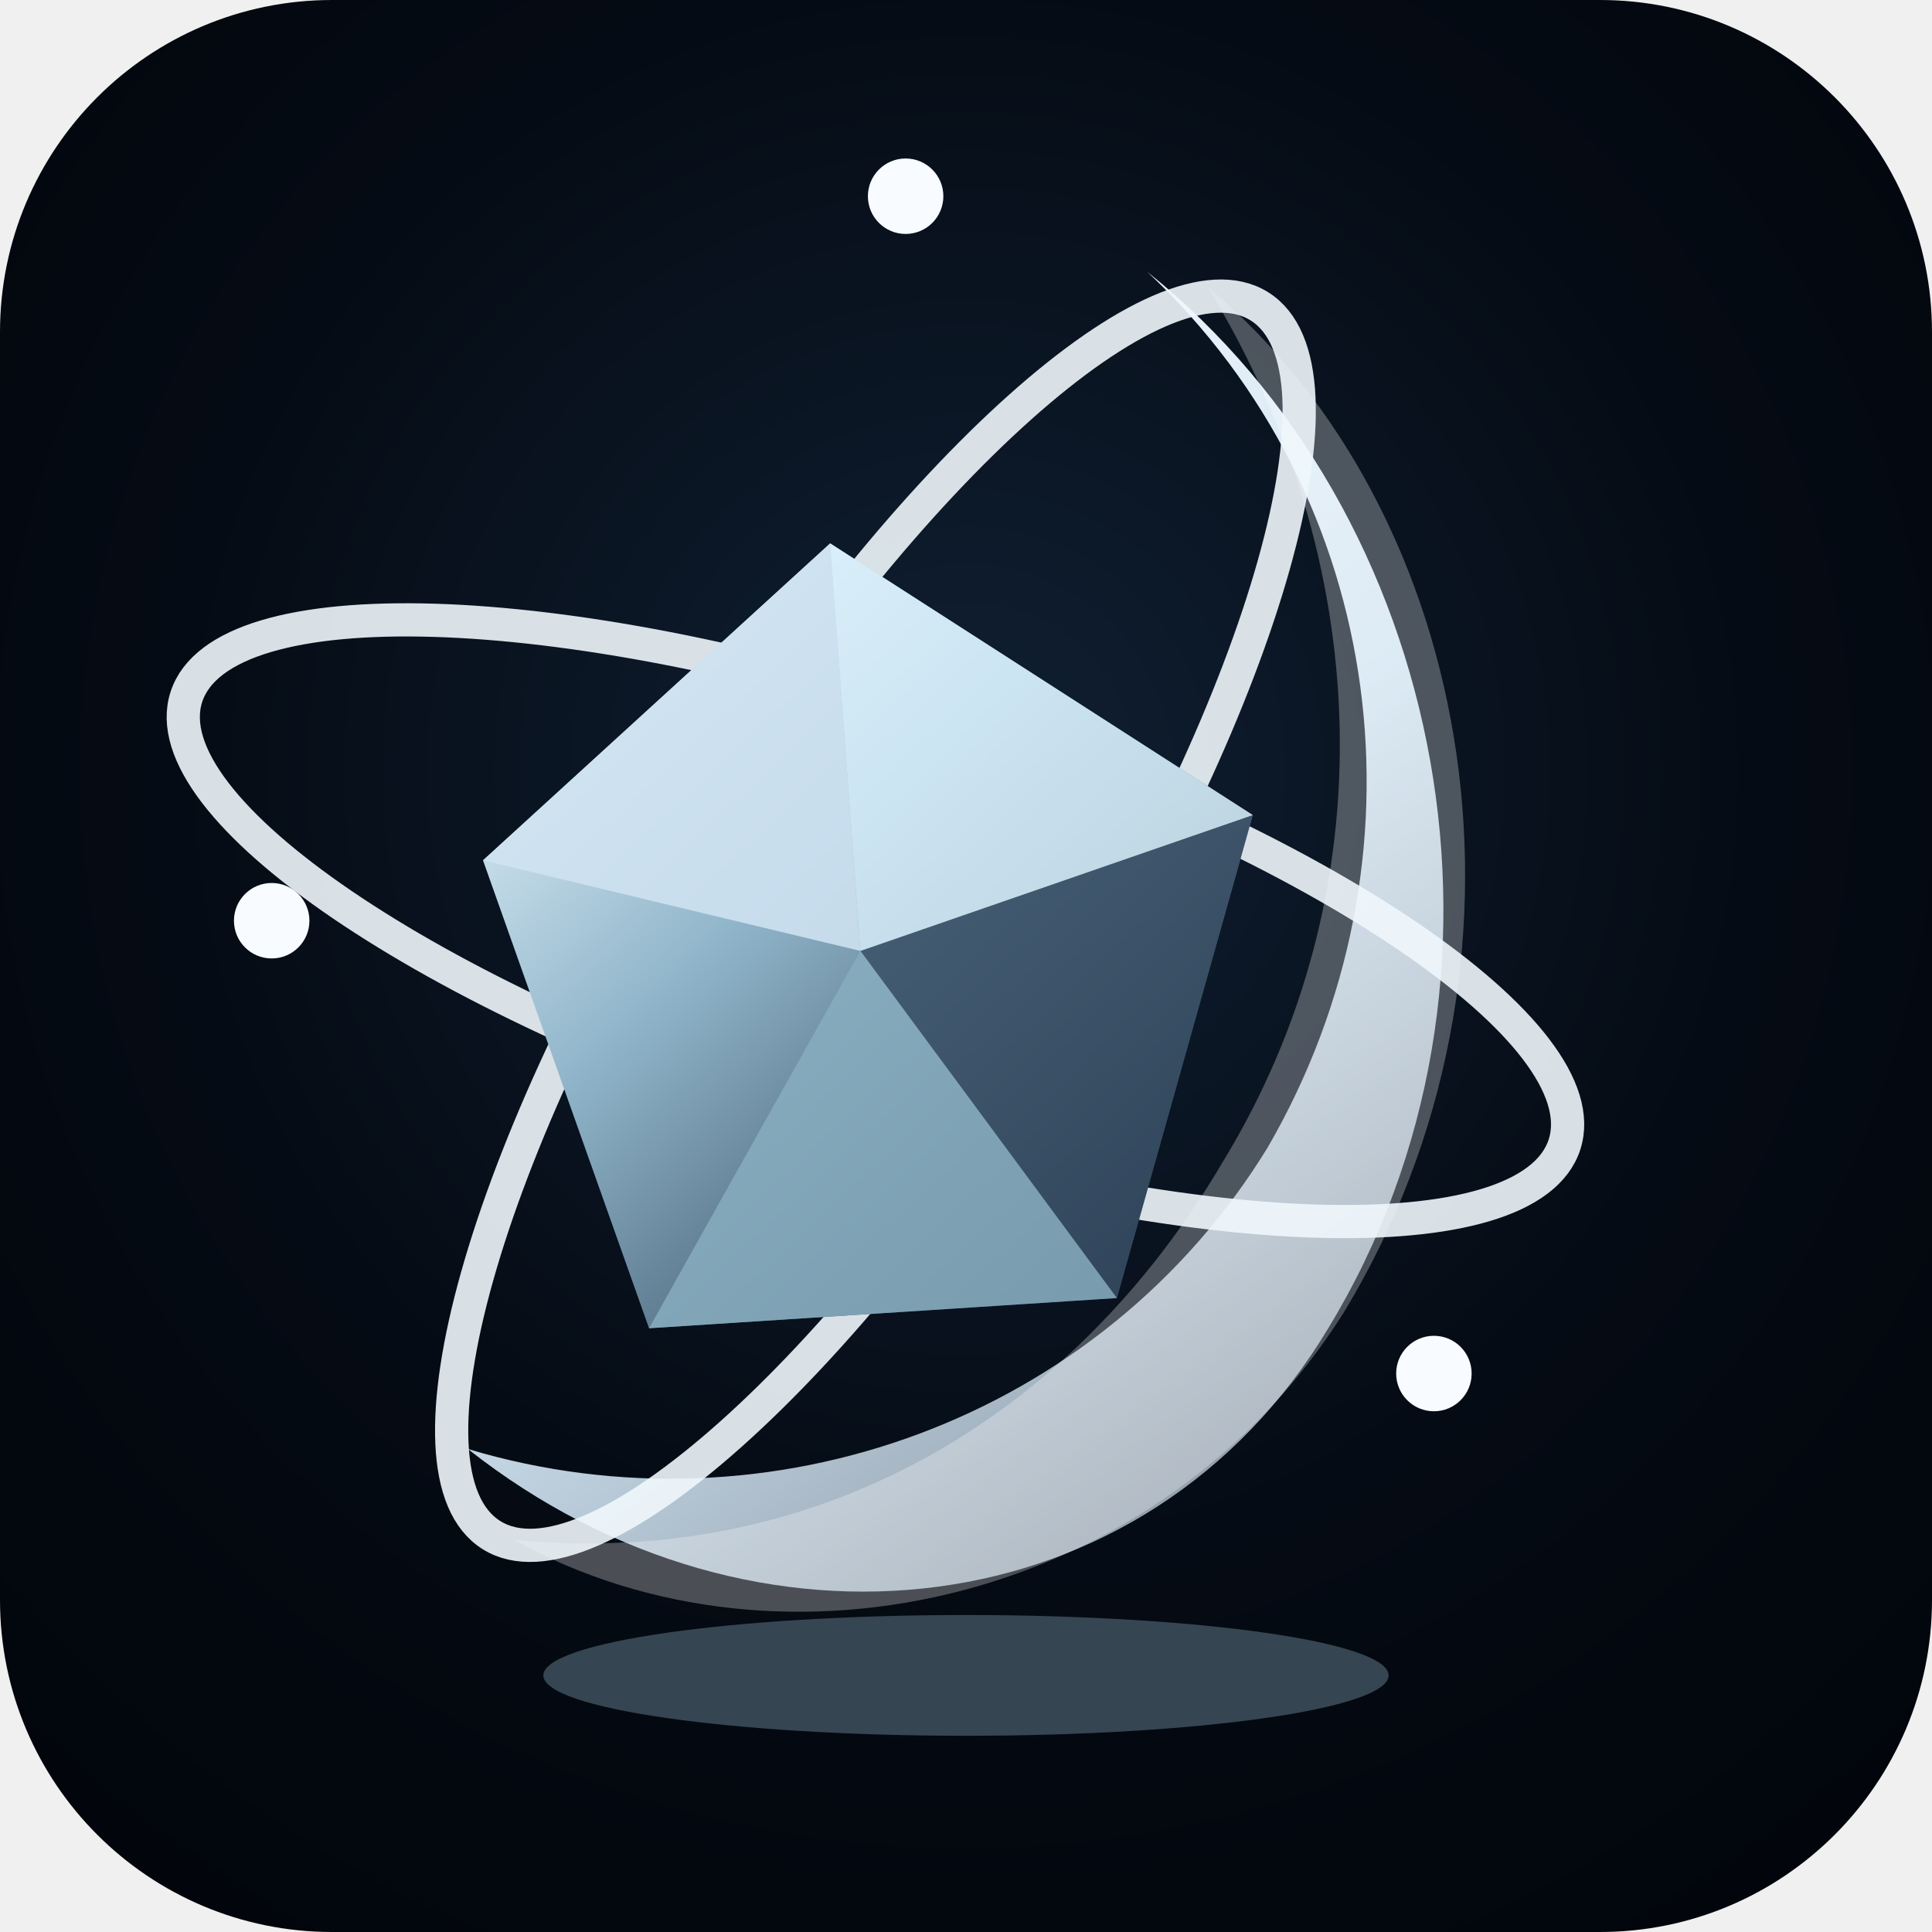
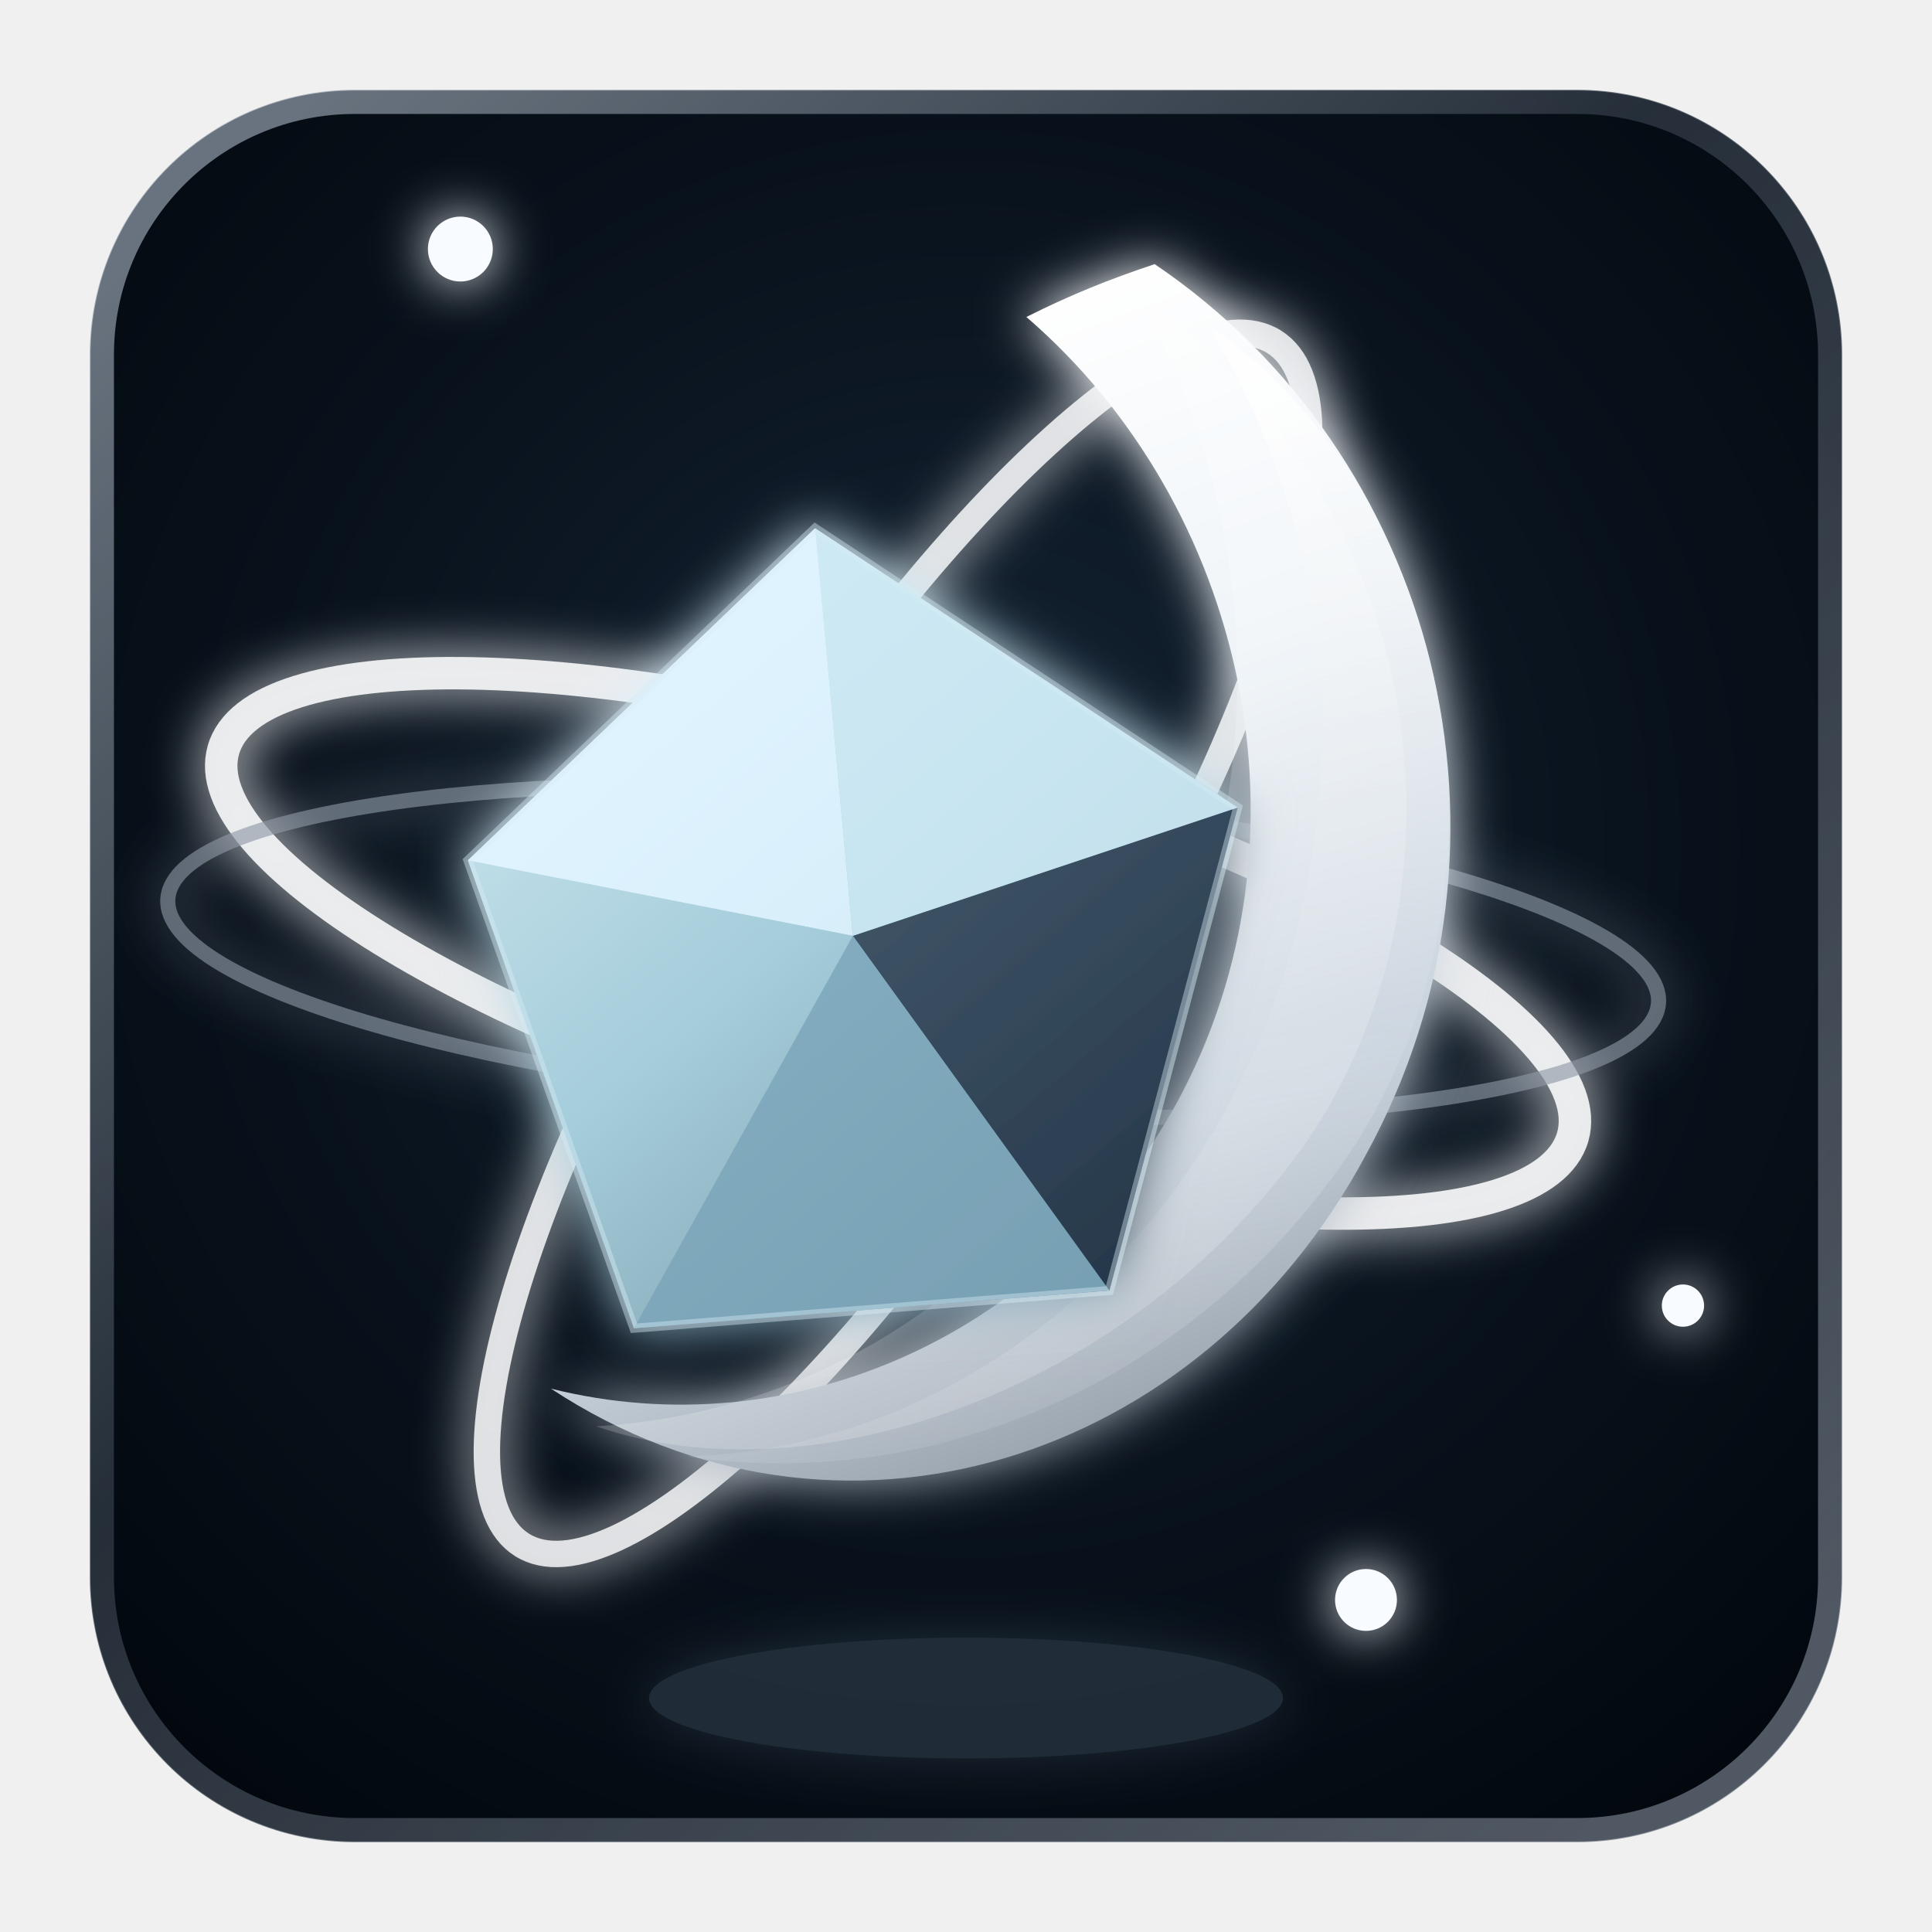
- <svg xmlns="http://www.w3.org/2000/svg" viewBox="0 0 128 128">
+ <svg xmlns="http://www.w3.org/2000/svg" viewBox="0 0 256 256">
  <defs>
-     <radialGradient id="bg" cx="50%" cy="40%" r="70%">
-       <stop offset="0%" stop-color="#102033" />
-       <stop offset="58%" stop-color="#050b14" />
-       <stop offset="100%" stop-color="#02060c" />
+     <radialGradient id="bg" cx="50%" cy="43%" r="72%">
+       <stop offset="0%" stop-color="#142333" />
+       <stop offset="58%" stop-color="#08111b" />
+       <stop offset="100%" stop-color="#02070d" />
    </radialGradient>
-     <linearGradient id="moon" x1="34" y1="18" x2="96" y2="104" gradientUnits="userSpaceOnUse">
+     <linearGradient id="rim" x1="34" y1="20" x2="225" y2="230" gradientUnits="userSpaceOnUse">
+       <stop stop-color="#8b97a4" />
+       <stop offset="0.42" stop-color="#313b46" />
+       <stop offset="1" stop-color="#6b7480" />
+     </linearGradient>
+     <linearGradient id="moon" x1="132" y1="40" x2="194" y2="209" gradientUnits="userSpaceOnUse">
      <stop stop-color="#ffffff" />
-       <stop offset="0.52" stop-color="#cfe3f1" />
-       <stop offset="1" stop-color="#7d8794" />
+       <stop offset="0.3" stop-color="#eff4f8" />
+       <stop offset="0.62" stop-color="#c8d2dc" />
+       <stop offset="1" stop-color="#6f7883" />
    </linearGradient>
-     <linearGradient id="crystal" x1="37" y1="38" x2="78" y2="82" gradientUnits="userSpaceOnUse">
-       <stop stop-color="#eaf8ff" />
-       <stop offset="0.42" stop-color="#8fb4c9" />
-       <stop offset="1" stop-color="#27394d" />
+     <linearGradient id="moonShade" x1="159" y1="54" x2="182" y2="206" gradientUnits="userSpaceOnUse">
+       <stop stop-color="#ffffff" stop-opacity="0.78" />
+       <stop offset="0.54" stop-color="#d6dee6" stop-opacity="0.34" />
+       <stop offset="1" stop-color="#ffffff" stop-opacity="0" />
    </linearGradient>
+     <linearGradient id="crystalA" x1="81" y1="78" x2="160" y2="171" gradientUnits="userSpaceOnUse">
+       <stop stop-color="#f3fbff" />
+       <stop offset="0.42" stop-color="#9fc5d5" />
+       <stop offset="1" stop-color="#223142" />
+     </linearGradient>
+     <filter id="softGlow" x="-40%" y="-40%" width="180%" height="180%">
+       <feGaussianBlur stdDeviation="3.5" result="blur" />
+       <feMerge>
+         <feMergeNode in="blur" />
+         <feMergeNode in="SourceGraphic" />
+       </feMerge>
+     </filter>
  </defs>
-   <rect width="128" height="128" rx="22" fill="url(#bg)" />
-   <ellipse cx="64" cy="111" rx="28" ry="4" fill="#8fb4c9" opacity="0.35" />
-   <path d="M76 18c20 16 26 47 12 70C76 108 50 111 31 96c20 6 42-2 53-20 11-19 8-43-8-58Z" fill="url(#moon)" />
-   <path d="M80 19c11 18 12 40 1 58-10 17-27 27-47 25 18 10 43 4 55-15 14-23 9-53-9-68Z" fill="#ffffff" opacity="0.28" />
-   <g fill="none" stroke="#eff7fc" stroke-width="2.2" opacity="0.9">
-     <ellipse cx="58" cy="61" rx="48" ry="14" transform="rotate(18 58 61)" />
-     <ellipse cx="58" cy="61" rx="48" ry="14" transform="rotate(-58 58 61)" />
+   <rect x="12" y="12" width="232" height="232" rx="35" fill="url(#bg)" />
+   <rect x="13.5" y="13.5" width="229" height="229" rx="33.5" fill="none" stroke="url(#rim)" stroke-width="3.2" opacity="0.74" />
+   <ellipse cx="128" cy="225" rx="42" ry="8" fill="#8fb4c9" opacity="0.18" filter="url(#softGlow)" />
+   <g fill="none" stroke-linecap="round" filter="url(#softGlow)">
+     <ellipse cx="119" cy="125" rx="93" ry="26" transform="rotate(16 119 125)" stroke="#f5f6f8" stroke-width="4.3" opacity="0.92" />
+     <ellipse cx="119" cy="125" rx="94" ry="26" transform="rotate(-58 119 125)" stroke="#f5f6f8" stroke-width="3.5" opacity="0.86" />
+     <ellipse cx="121" cy="126" rx="99" ry="21" transform="rotate(4 121 126)" stroke="#8b96a3" stroke-width="2" opacity="0.62" />
  </g>
-   <path d="M55 36 83 54 74 86 43 88 32 57Z" fill="url(#crystal)" />
-   <path d="M55 36 57 63 32 57Z" fill="#cfe3f1" opacity="0.88" />
-   <path d="M57 63 83 54 74 86Z" fill="#33495f" opacity="0.78" />
-   <path d="M57 63 74 86 43 88Z" fill="#87adbf" opacity="0.84" />
-   <path d="M55 36 83 54 57 63Z" fill="#dff4ff" opacity="0.76" />
-   <g fill="#f8fbff">
-     <circle cx="18" cy="61" r="2.5" />
-     <circle cx="95" cy="91" r="2.5" />
-     <circle cx="60" cy="13" r="2.5" />
+   <path d="M153 35C190 60 204 111 181 153C159 194 111 209 73 184C105 192 139 177 156 146C175 111 165 67 136 42C142 39 147 37 153 35Z" fill="url(#moon)" filter="url(#softGlow)" />
+   <path d="M160 43C178 72 181 112 163 146C148 174 121 192 91 193C125 198 160 182 180 151C203 114 191 64 160 43Z" fill="url(#moonShade)" />
+   <path d="M150 38C167 67 169 104 153 136C138 168 111 187 79 189C108 199 151 184 174 150C196 116 189 66 150 38Z" fill="#ffffff" opacity="0.18" />
+   <g filter="url(#softGlow)">
+     <path d="M108 70 164 107 147 171 84 176 62 114Z" fill="url(#crystalA)" />
+     <path d="M108 70 113 124 62 114Z" fill="#dff4ff" opacity="0.9" />
+     <path d="M113 124 164 107 147 171Z" fill="#243548" opacity="0.78" />
+     <path d="M113 124 147 171 84 176Z" fill="#7faabe" opacity="0.9" />
+     <path d="M108 70 164 107 113 124Z" fill="#cce9f4" opacity="0.9" />
+     <path d="M84 176 113 124 62 114Z" fill="#a9d2df" opacity="0.58" />
+     <path d="M108 70 164 107 147 171 84 176 62 114Z" fill="none" stroke="#d6edf5" stroke-width="1.2" opacity="0.42" />
+   </g>
+   <g fill="#f8fbff" filter="url(#softGlow)">
+     <circle cx="61" cy="33" r="4.3" />
+     <circle cx="181" cy="212" r="4.1" />
+     <circle cx="223" cy="173" r="2.8" />
  </g>
</svg>
